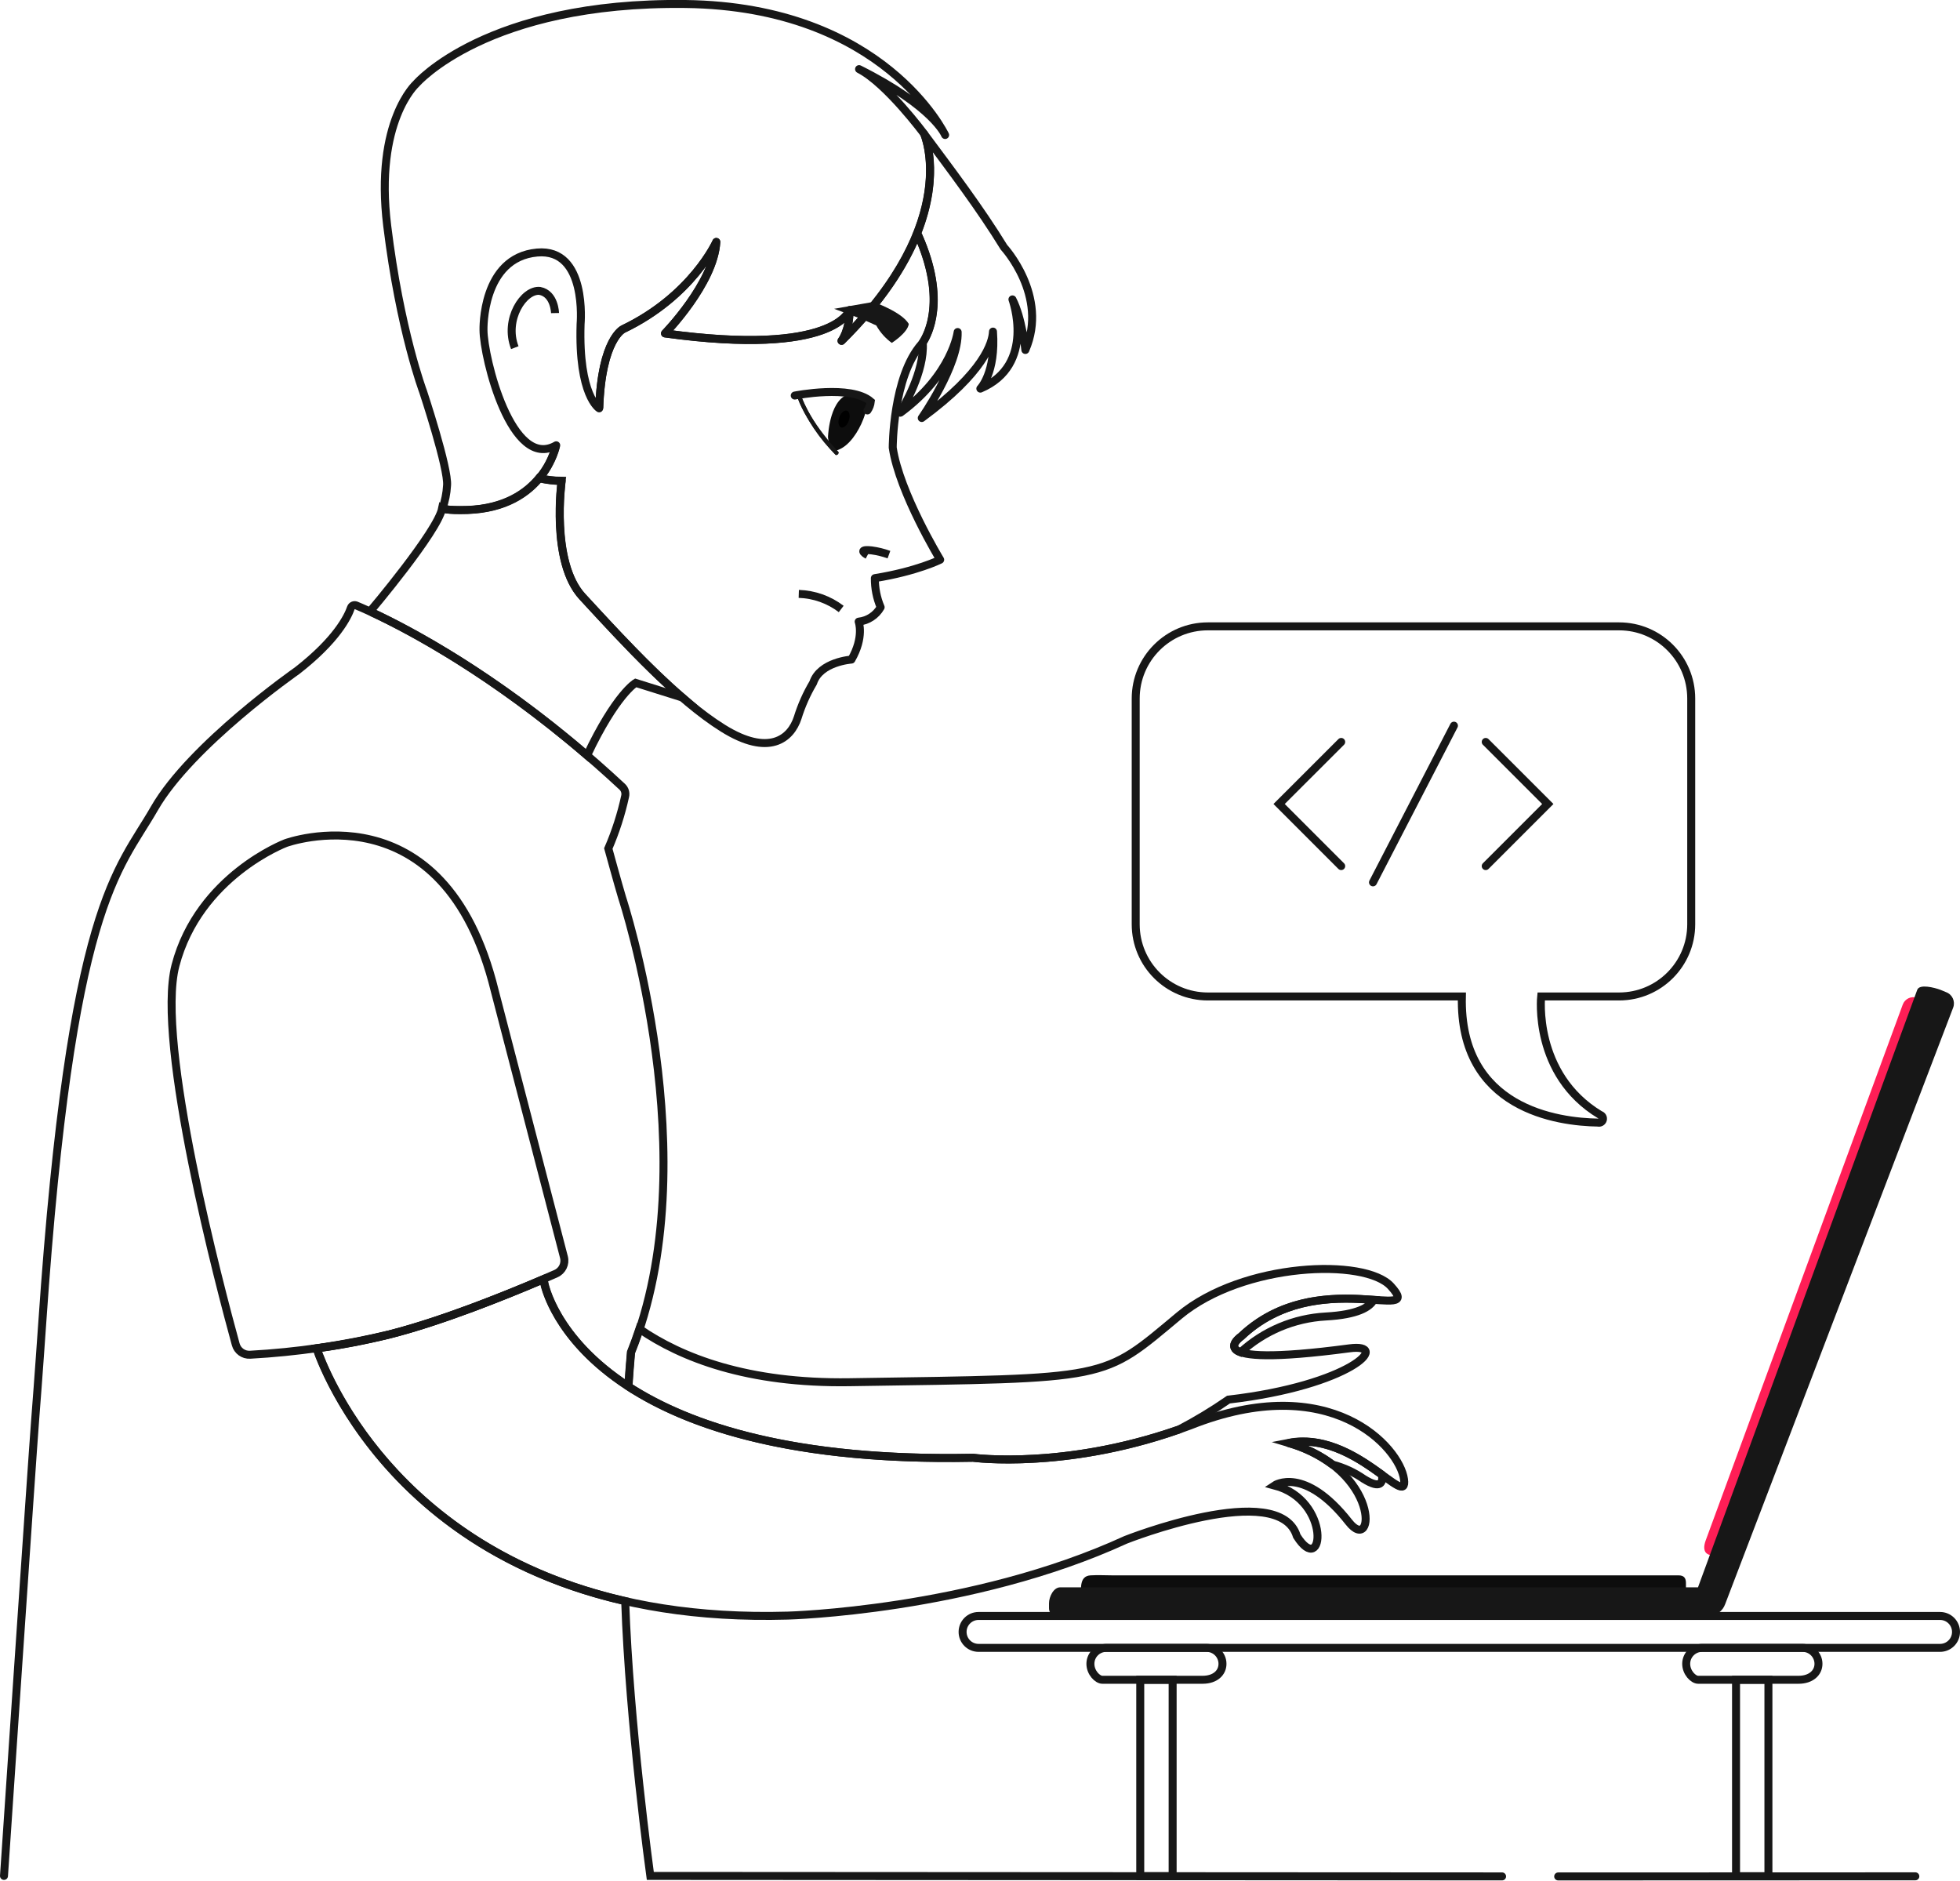
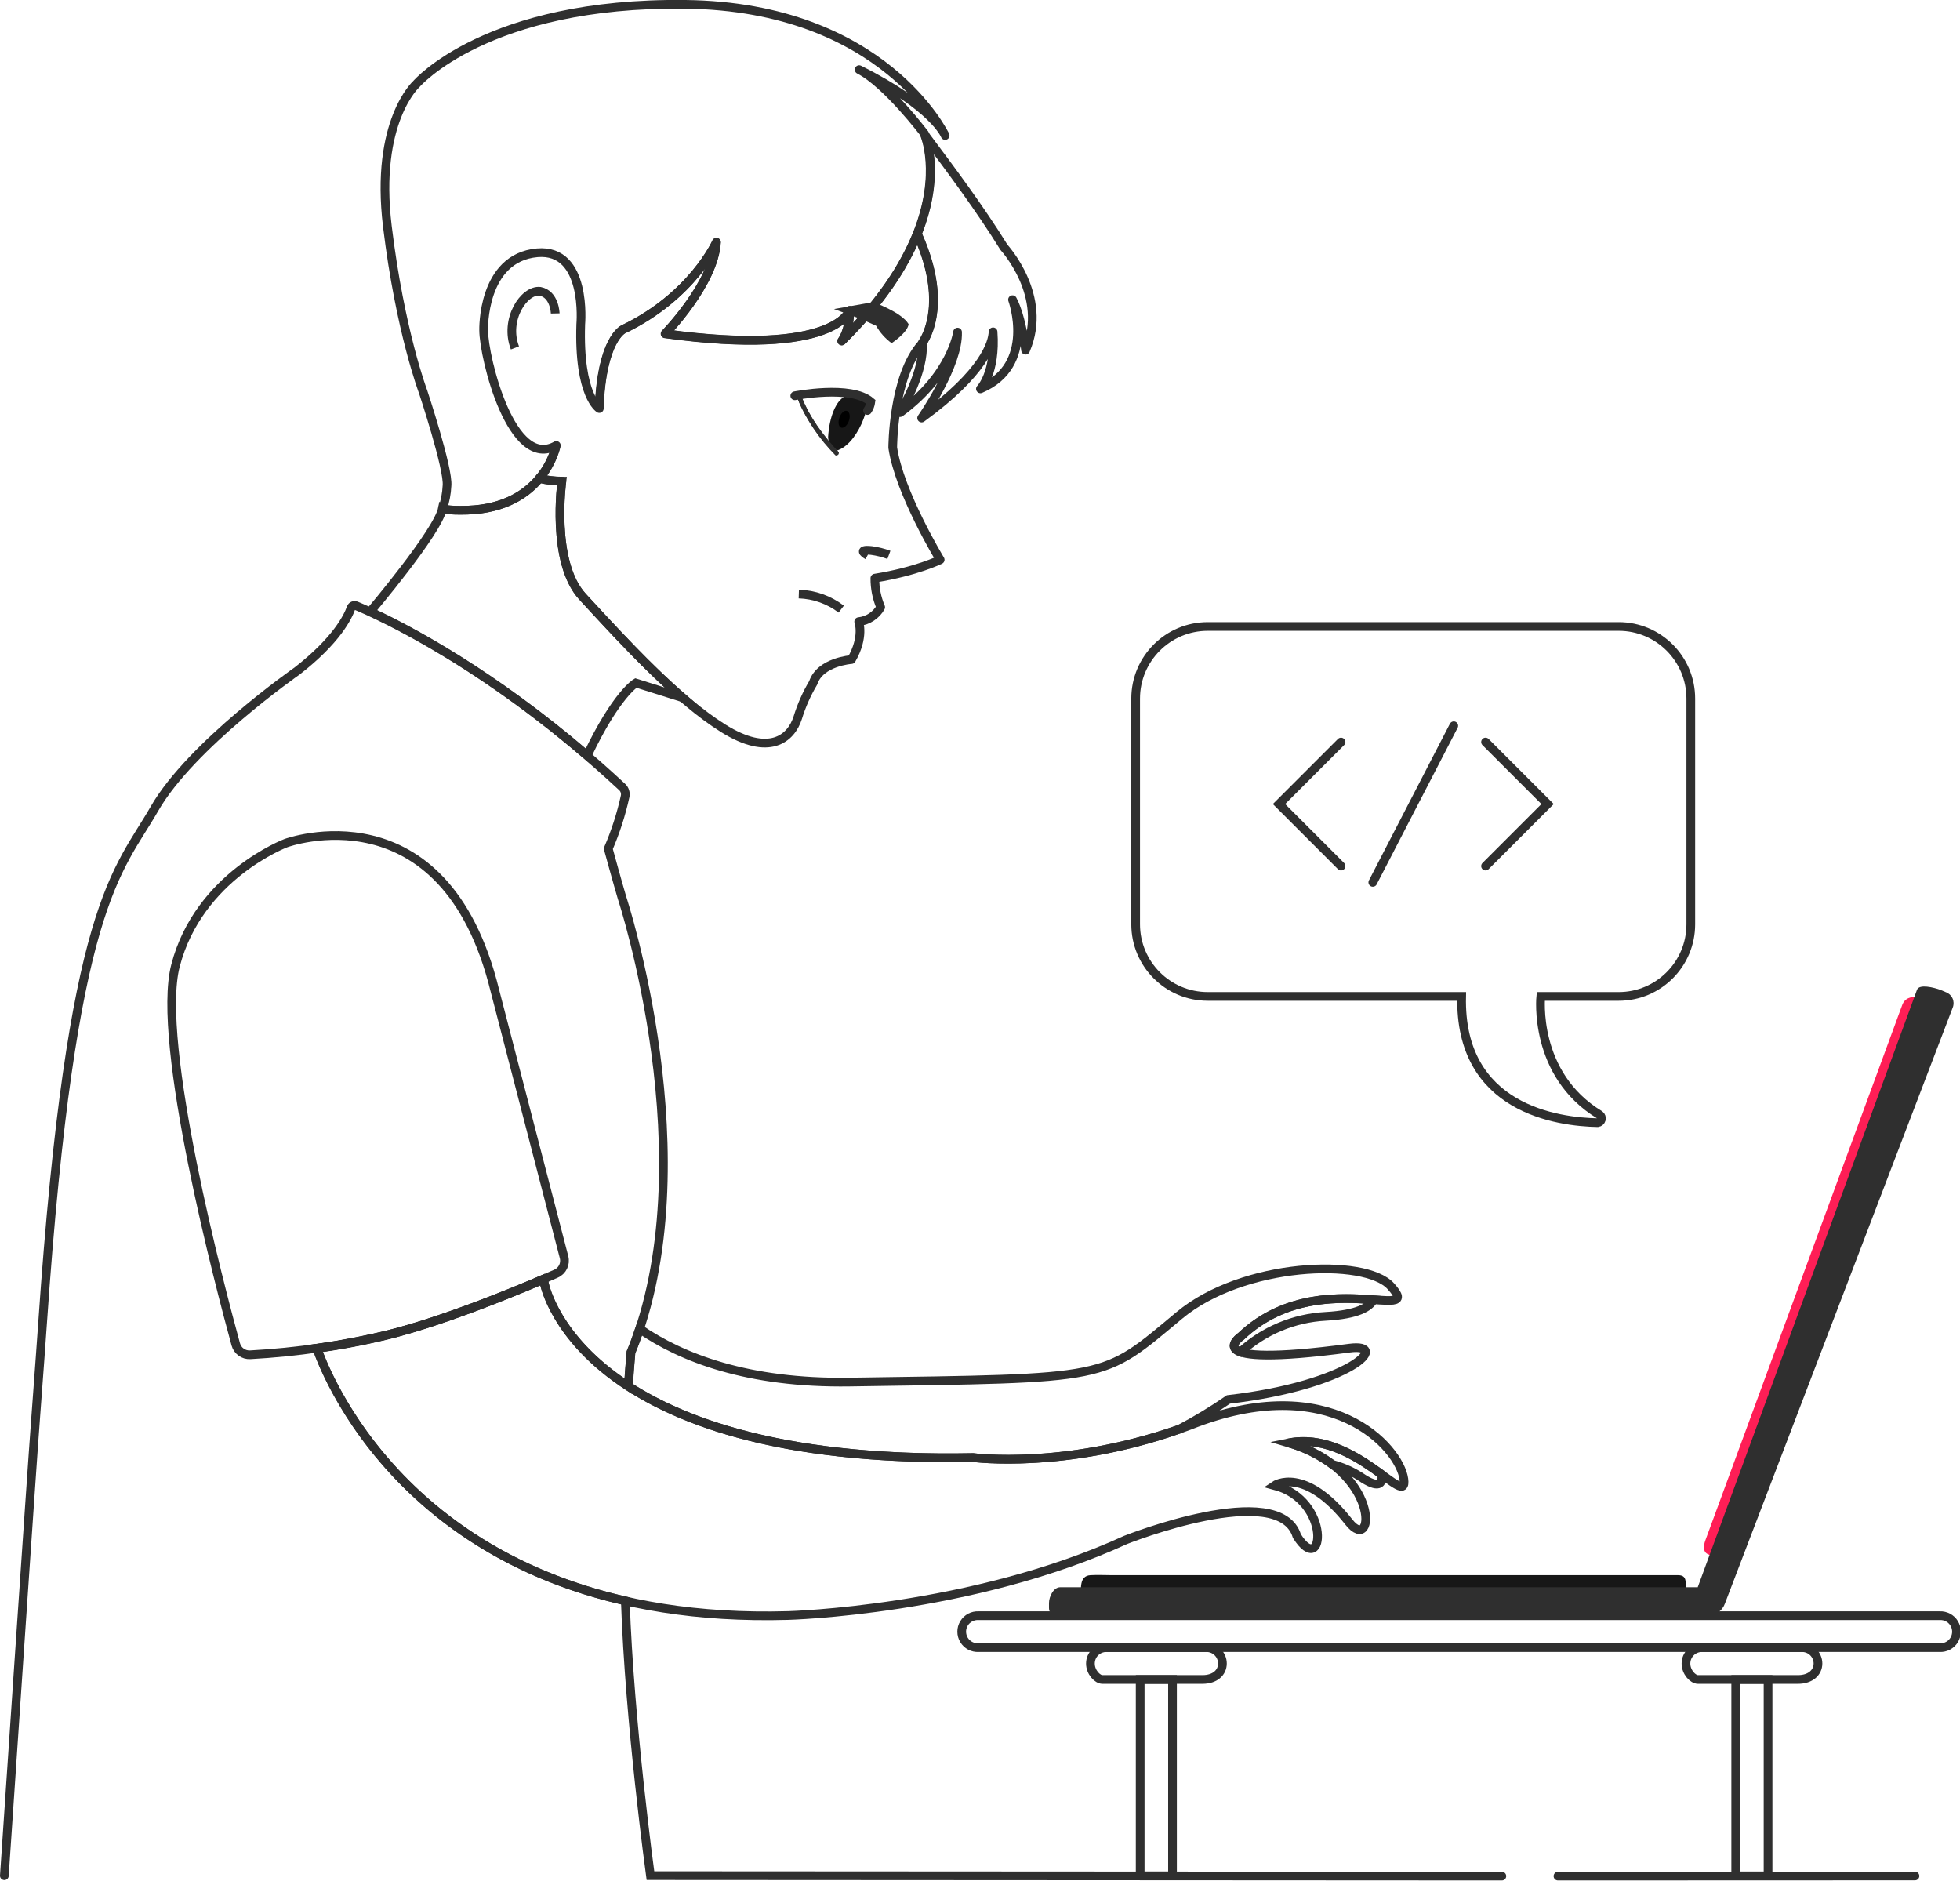
- <svg xmlns="http://www.w3.org/2000/svg" viewBox="0 0 491.49 471.49">
+ <svg xmlns="http://www.w3.org/2000/svg" viewBox="0 0 450.32 432">
  <defs>
-     <style>.cls-1{fill:#0d0d0d;}.cls-10,.cls-11,.cls-2,.cls-4,.cls-6,.cls-7,.cls-8,.cls-9{fill:none;}.cls-10,.cls-11,.cls-12,.cls-2,.cls-4,.cls-6,.cls-7,.cls-8,.cls-9{stroke:#171717;}.cls-11,.cls-2{stroke-linejoin:round;}.cls-10,.cls-11,.cls-12,.cls-2,.cls-4,.cls-6,.cls-7{stroke-width:2px;}.cls-3{fill:#171717;}.cls-12,.cls-4,.cls-7,.cls-9{stroke-miterlimit:10;}.cls-12,.cls-5{fill:#ff1e56;}.cls-10,.cls-11,.cls-12,.cls-7,.cls-9{stroke-linecap:round;}</style>
+     <style>.cls-1{fill:#171717;}.cls-10,.cls-11,.cls-2,.cls-4,.cls-6,.cls-7,.cls-8,.cls-9{fill:none;}.cls-10,.cls-11,.cls-12,.cls-2,.cls-4,.cls-6,.cls-7,.cls-8,.cls-9{stroke:#2f2f2f;}.cls-11,.cls-2{stroke-linejoin:round;}.cls-10,.cls-11,.cls-12,.cls-2,.cls-4,.cls-6,.cls-7{stroke-width:2px;}.cls-3{fill:#2f2f2f;}.cls-12,.cls-4,.cls-7,.cls-9{stroke-miterlimit:10;}.cls-12,.cls-5{fill:#ff1e56;}.cls-10,.cls-11,.cls-12,.cls-7,.cls-9{stroke-linecap:round;}</style>
  </defs>
  <g id="Layer_2" data-name="Layer 2">
    <g id="Layer_1-2" data-name="Layer 1">
-       <path class="cls-1" d="M217,99.46c1.92.82-2,12.9-8,13.64-1.68-2.38-1.34-4-1.34-4s.45-9.69,5.77-10.35C216.74,98.74,215.09,98.65,217,99.46Z" />
-       <path class="cls-2" d="M251.75,62c-6-9.77-13.15-19.2-20-28.41,0,0,4.36,9.7-1.85,25.16v0L230,59l.31.11c7.14,16.12,2.38,24.88,1.09,26.8l0,.07c.45,7.16-4.78,16-5.68,17.44,0,0,0,.09.07.06,13-9.56,14.35-20.23,14.35-20.23.3,8.31-9,21.56-9,21.56C246.83,93.29,248.86,85.9,249,83.14c.76,10.35-3.17,14.3-3.17,14.3,14.06-5.93,8.05-22.37,8.05-22.37,2.38,4.55,3.24,12.68,3.24,12.68C263,74.2,251.75,62,251.75,62Z" />
-       <path class="cls-2" d="M139.42,111.65a20.48,20.48,0,0,1-4.23,8.27,24.79,24.79,0,0,0,5.66.68s-2.8,20.28,5.18,29c11.2,12.17,23.77,25.82,35.28,33s17,2.65,18.72-2.66a40.76,40.76,0,0,1,3.88-8.73c1.74-5.3,9.59-5.83,9.59-5.83,3.26-5.64,1.82-9.51,1.82-9.51a7.22,7.22,0,0,0,5.51-3.61,18.2,18.2,0,0,1-1.45-7.3c10.55-1.7,16.38-4.62,16.38-4.62s-10.22-16.78-11.9-28.11c0,0,0-17.76,7.21-25.95,0,0,7.35-8.81-.8-27.2l-.42-.16c-3.11,7.62-8.78,16.63-18.8,26.55,0,0,2-2.59,2-7.69,0,0-3.58,11.71-46.27,5.83,0,0,12.26-12.55,12.85-22.94,0,0-6,13.55-23.36,21.86,0,0-5.44,2.47-6,19.88" />
-       <path class="cls-3" d="M219,75.7s7.11,2.48,8.89,5.52c-.28,2.24-4.27,4.76-4.27,4.76a13.62,13.62,0,0,1-3.88-4.37c-2.14-1-4-1.75-4-1.75l-6.57-2.43Z" />
-       <path class="cls-4" d="M311.24,335.09s-3.84,2.61-.17,4a34.45,34.45,0,0,1,21.4-9c8-.44,11-2.34,12-4.16C336.55,325.36,322.46,324.45,311.24,335.09Z" />
-       <path class="cls-5" d="M477.13,251.89,427.71,386.27c-.52,1.44-.64,3,.82,3.54l5.32,2.81c1.46.5,1.48-2.07,2-3.52l50.47-133.21a2.73,2.73,0,0,0-1.68-3.53l-3.93-2.18A2.83,2.83,0,0,0,477.13,251.89Z" />
-       <path class="cls-2" d="M323.17,361.84a33.5,33.5,0,0,1,10.95,5.38,24.59,24.59,0,0,1,7.86,3.61c4.39,2.73,4.83.76,4.56-1.06C341.25,365.93,332.72,359.94,323.17,361.84Z" />
-       <path class="cls-6" d="M210.94,152.69a18.51,18.51,0,0,0-10.64-3.78" />
-       <path class="cls-6" d="M217.55,139.19s-3-1.61,1-1.19a20.57,20.57,0,0,1,4.36,1.07" />
-       <path class="cls-6" d="M129.09,87.17c-2.75-7.12,2.29-14.65,6.28-14.23,3.72.72,3.81,5.56,3.81,5.56" />
-       <path class="cls-4" d="M124.05,248.39c-12.66-51.59-52.39-37-52.39-37S49.87,219.61,44,242.08c-5.09,19.35,11.33,81.28,15.11,95a3.52,3.52,0,0,0,3.6,2.6,194.93,194.93,0,0,0,34.7-5.06c15.28-3.82,34.9-12.14,42-15.28a3.54,3.54,0,0,0,2-4.14Z" />
-       <path class="cls-7" d="M376.66,470.48l-213.59-.12s-5.26-38.16-6.3-68.9c-58.42-13.31-75.4-57.71-77.35-63.37a174.47,174.47,0,0,0,18-3.42c13.32-3.33,29.92-10.08,38.69-13.83l.37.73s2.39,13.88,21.12,26.05q.28-4.26.66-8.53c19.51-48.1-2.25-114-2.25-114-1-3.32-3.47-12.33-3.47-12.33a71.53,71.53,0,0,0,4.22-13.11,2.49,2.49,0,0,0-.73-2.38c-32.74-30.49-61.11-43.15-66.74-45.48a1,1,0,0,0-1.28.57c-.76,2.23-3.57,8.08-13.53,15.82,0,0-26.63,18.57-35.78,34.54S17.84,226.2,10.59,331.77c0,0-1,14.45-1.75,23.92C8,366.46,1,470.36,1,470.36" />
-       <path class="cls-1" d="M326.55,395h-47.5c-1.85,0-3.75-.12-5.61,0-2.92.19-2.33,3.57-2.33,5.67,0,1-.2,2,.76,2.68a4.14,4.14,0,0,0,2.25.58c3.18.08,6.36,0,9.54,0H419.79c1,0,2.42-.26,2.87-1.29a6.92,6.92,0,0,0,.11-2.49c0-1.07,0-2.14,0-3.21,0-1.27-.49-1.94-1.86-1.94" />
-       <path class="cls-4" d="M244,365.51s22.74,3.06,51.67-7.09a120.09,120.09,0,0,0,12.39-7.49c30.68-3.56,41.05-14.29,30.29-12.85-39.2,5.22-27.12-3-27.12-3,19.06-18.07,46.42-2.82,37.54-12.58-6.45-7.1-37-6-53.06,7.36-19.59,16.35-16.75,15.72-82.67,16.71-25.61.39-42.22-6.16-52.7-13.36q-1,3-2.14,5.87-.37,4.28-.66,8.53C172.88,357.58,199.14,366.4,244,365.51Z" />
-       <path class="cls-4" d="M146,149.55c-8-8.67-5.18-29-5.18-29a24.68,24.68,0,0,1-5.65-.69c-3.2,3.85-8.7,7.66-18,8-5.36.17-6.3-.39-6.3-.39-1.16,5.85-18,25.75-18,25.75l.67.45c9.28,4.35,29.76,15.2,53.67,35.73,7.26-15.33,12.18-18.18,12.18-18.18l11.75,3.69C162.66,167.62,154,158.22,146,149.55Z" />
-       <path class="cls-8" d="M200.41,99.44A42.53,42.53,0,0,0,210,113.81" />
-       <path class="cls-9" d="M209.78,113.57s-7-7.34-9.37-14.13h0s15.13-3.36,17.37,1.4" />
-       <path class="cls-10" d="M199.29,99.18s14.12-2.8,19.07,1.5a4.82,4.82,0,0,1-.84,2.23" />
-       <path d="M211,107.2c.68.14,1.53-.7,1.89-1.87s.1-2.23-.59-2.38-1.53.7-1.89,1.87S210.33,107.05,211,107.2Z" />
-       <path class="cls-3" d="M488,248.77l-1.42-.59c-1.54-.57-5.24-1.52-5.81,0L425.79,398H265.85c-1.64,0-2.8,2.33-2.8,4v1.22c0,1.63,1.33,2,3,2H428.6a4.55,4.55,0,0,0,4-3l57.19-149.61A3,3,0,0,0,488,248.77Z" />
-       <path class="cls-11" d="M215.42,17.33C234.23,26.73,237,33.85,237,33.85S221.76,1.61,171.87,1s-67.5,20-67.5,20S93.88,30.34,97.1,56.64s9,41.55,9,41.55,6.43,19.38,6,23.58a20.58,20.58,0,0,1-1.15,5.71s.94.56,6.3.39c19.23-.62,22.23-16.22,22.23-16.22-11.17,6.49-18.21-21.91-18.24-28.93,0,0-.48-18.14,13.45-19.4,12.64-1.14,10.9,17.95,10.9,17.95-.58,18,4.66,21.12,4.66,21.12.6-17.41,6-19.88,6-19.88,17.32-8.31,23.36-21.86,23.36-21.86C179,71,166.74,83.59,166.74,83.59,209.43,89.47,213,77.76,213,77.76c.07,5.1-2,7.69-2,7.69,30.51-30.21,20.72-51.91,20.72-51.91S222.35,20.89,215.42,17.33Z" />
-       <path class="cls-4" d="M352.07,370.9c-1.1-8-18.4-27.51-53.64-13.47C268.2,368.77,244,365.51,244,365.51c-99.67,2-107.58-43.94-107.58-43.94l-.37-.73c-8.77,3.75-25.37,10.5-38.69,13.83a174.47,174.47,0,0,1-18,3.42c2.34,6.8,26.43,69.66,118.19,67,0,0,45.92-1.18,84.73-19,0,0,38.53-15.27,42.91-.94,6.76,10.69,8.8-8.92-5.61-12.7,0,0,7.47-5.05,18.65,9.19,6.55,8.34,8.12-13-15.12-19.86C339.67,358.56,353.17,378.85,352.07,370.9Z" />
-       <line class="cls-12" x1="390.73" y1="470.49" x2="480.29" y2="470.46" />
-       <path class="cls-4" d="M486.49,413.18H245.38a4,4,0,1,1,0-8H486.49a4,4,0,0,1,0,8Z" />
-       <path class="cls-4" d="M301.55,421.18H276.43c-1.21,0-3-1.79-3-4a4,4,0,0,1,4-4h25.12a4,4,0,0,1,4,4C306.55,419.39,304.76,421.18,301.55,421.18Z" />
-       <path class="cls-7" d="M406,157.05H302.88a18.09,18.09,0,0,0-18.09,18.09v56.62a18.09,18.09,0,0,0,18.09,18.09h63.7c-.66,28.3,24.22,31.47,34.12,31.62a1,1,0,0,0,.53-1.94c-16.85-10.16-14.77-29.68-14.77-29.68H406a18.09,18.09,0,0,0,18.09-18.09V175.14A18.09,18.09,0,0,0,406,157.05Z" />
-       <polyline class="cls-7" points="336.32 186.03 320.75 201.59 336.32 217.16" />
-       <polyline class="cls-7" points="372.56 186.03 388.13 201.59 372.56 217.16" />
-       <line class="cls-7" x1="344.29" y1="221.24" x2="364.59" y2="181.95" />
-       <rect class="cls-4" x="285.93" y="421.18" width="8.12" height="49.25" />
-       <path class="cls-4" d="M451,421.18H425.83c-1.21,0-3-1.79-3-4a4,4,0,0,1,4-4H452a4,4,0,0,1,4,4C456,419.39,454.16,421.18,451,421.18Z" />
-       <rect class="cls-4" x="435.33" y="421.18" width="8.12" height="49.25" />
+       <path class="cls-1" d="M198.83,91.18c1.76.75-1.81,11.81-7.31,12.49-1.54-2.18-1.23-3.64-1.23-3.64s.42-8.87,5.29-9.48C198.59,90.52,197.08,90.43,198.83,91.18Z" />
+       <path class="cls-2" d="M230.66,56.82c-5.53-8.94-12-17.58-18.3-26,0,0,4,8.89-1.7,23.05v0l0,.19.28.11c6.54,14.76,2.18,22.78,1,24.54l0,.07c.41,6.56-4.37,14.63-5.2,16a0,0,0,0,0,.07,0C218.7,86.06,220,76.29,220,76.29c.27,7.61-8.25,19.74-8.25,19.74,14.44-10.5,16.3-17.27,16.41-19.8.69,9.48-2.9,13.1-2.9,13.1,12.87-5.43,7.37-20.49,7.37-20.49,2.18,4.17,3,11.61,3,11.61C241,68,230.66,56.82,230.66,56.82Z" />
+       <path class="cls-2" d="M127.77,102.34a18.72,18.72,0,0,1-3.87,7.57,22.55,22.55,0,0,0,5.19.63s-2.57,18.58,4.74,26.52c10.26,11.14,21.77,23.64,32.31,30.24s15.61,2.43,17.15-2.43a36.67,36.67,0,0,1,3.55-8c1.59-4.86,8.79-5.35,8.79-5.35,3-5.16,1.66-8.71,1.66-8.71a6.61,6.61,0,0,0,5.05-3.31,16.63,16.63,0,0,1-1.33-6.68c9.66-1.56,15-4.23,15-4.23s-9.36-15.37-10.9-25.75c0,0,0-16.27,6.61-23.76,0,0,6.73-8.07-.74-24.91l-.39-.15c-2.84,7-8,15.23-17.21,24.32,0,0,1.86-2.37,1.79-7,0,0-3.27,10.73-42.37,5.34,0,0,11.22-11.49,11.77-21,0,0-5.53,12.41-21.4,20,0,0-5,2.27-5.53,18.21" />
+       <path class="cls-3" d="M200.62,69.41s6.51,2.28,8.14,5.06c-.26,2-3.91,4.36-3.91,4.36a12.62,12.62,0,0,1-3.56-4c-1.95-.9-3.68-1.61-3.68-1.61l-6-2.22Z" />
+       <path class="cls-4" d="M285.14,307s-3.51,2.38-.15,3.61a31.54,31.54,0,0,1,19.59-8.2c7.38-.41,10.11-2.14,11-3.81C308.32,298.08,295.42,297.24,285.14,307Z" />
+       <path class="cls-5" d="M437.08,230.78,391.82,353.86c-.48,1.32-.59,2.79.74,3.25l4.88,2.56c1.33.46,1.35-1.89,1.83-3.21l46.23-122a2.5,2.5,0,0,0-1.55-3.23l-3.59-2A2.6,2.6,0,0,0,437.08,230.78Z" />
+       <path class="cls-2" d="M296.07,331.48a31.08,31.08,0,0,1,10,4.93,22.55,22.55,0,0,1,7.2,3.31c4,2.5,4.42.7,4.17-1C312.63,335.23,304.81,329.75,296.07,331.48Z" />
+       <path class="cls-6" d="M193.28,139.93a17,17,0,0,0-9.75-3.46" />
+       <path class="cls-6" d="M199.33,127.57s-2.75-1.48.9-1.1a19.1,19.1,0,0,1,4,1" />
+       <path class="cls-6" d="M118.31,79.92c-2.51-6.52,2.1-13.41,5.76-13,3.4.66,3.49,5.09,3.49,5.09" />
+       <path class="cls-4" d="M113.7,227.58c-11.59-47.25-48-33.89-48-33.89s-20,7.53-25.37,28.11c-4.65,17.72,10.38,74.45,13.84,87.05a3.25,3.25,0,0,0,3.31,2.39,178.08,178.08,0,0,0,31.78-4.64c14-3.5,32-11.12,38.5-14a3.24,3.24,0,0,0,1.83-3.79Z" />
+       <path class="cls-7" d="M345.06,431l-195.62-.11s-4.82-35-5.77-63.11c-53.51-12.18-69.06-52.85-70.84-58a158.65,158.65,0,0,0,16.44-3.13c12.19-3.05,27.39-9.23,35.43-12.67l.33.68s2.2,12.71,19.35,23.85c.17-2.6.38-5.2.6-7.81,17.88-44-2.06-104.43-2.06-104.43-.9-3-3.17-11.29-3.17-11.29a66,66,0,0,0,3.87-12,2.28,2.28,0,0,0-.68-2.18c-30-27.92-56-39.52-61.12-41.65a.87.87,0,0,0-1.17.52c-.7,2-3.28,7.4-12.4,14.49,0,0-24.38,17-32.76,31.63S16.42,207.26,9.78,304c0,0-.93,13.23-1.6,21.91-.77,9.86-7.18,105-7.18,105" />
+       <path class="cls-1" d="M299.16,361.87h-43.5c-1.7,0-3.44-.1-5.14,0-2.67.18-2.13,3.28-2.13,5.2,0,.93-.19,1.85.7,2.45a3.81,3.81,0,0,0,2.06.54c2.9.07,5.82,0,8.73,0H384.56c.89,0,2.22-.25,2.63-1.19a6.22,6.22,0,0,0,.1-2.28c0-1,0-2,0-2.94,0-1.16-.45-1.78-1.71-1.78" />
+       <path class="cls-4" d="M223.56,334.85s20.83,2.8,47.34-6.49a111.52,111.52,0,0,0,11.34-6.86c28.1-3.26,37.59-13.09,27.74-11.78-35.9,4.78-24.84-2.73-24.84-2.73,17.46-16.56,42.52-2.58,34.39-11.52-5.91-6.51-33.94-5.5-48.6,6.74-18,15-15.34,14.4-75.72,15.3-23.46.35-38.67-5.64-48.26-12.23-.6,1.81-1.25,3.6-2,5.37q-.33,3.92-.6,7.81C158.42,327.58,182.47,335.66,223.56,334.85Z" />
+       <path class="cls-4" d="M133.83,137.06c-7.31-7.94-4.74-26.52-4.74-26.52a22.44,22.44,0,0,1-5.18-.64c-2.93,3.53-8,7-16.5,7.3-4.9.15-5.76-.36-5.76-.36-1.07,5.35-16.5,23.58-16.5,23.58l.61.42c8.51,4,27.27,13.92,49.16,32.72,6.65-14,11.16-16.65,11.16-16.65l10.75,3.38C149.07,153.6,141.13,145,133.83,137.06Z" />
+       <path class="cls-8" d="M183.63,91.16a39.12,39.12,0,0,0,8.76,13.16" />
+       <path class="cls-9" d="M192.22,104.1s-6.43-6.72-8.59-12.94h0s13.86-3.08,15.92,1.28" />
+       <path class="cls-10" d="M182.61,90.92s12.93-2.56,17.47,1.38a4.46,4.46,0,0,1-.77,2" />
+       <path d="M193.34,98.26c.63.13,1.41-.63,1.74-1.7s.08-2-.54-2.18-1.4.63-1.73,1.71S192.72,98.13,193.34,98.26Z" />
+       <path class="cls-3" d="M447.06,227.93l-1.3-.55c-1.41-.51-4.8-1.39-5.32,0L390.06,364.64H243.57c-1.5,0-2.56,2.13-2.56,3.63v1.11c0,1.5,1.21,1.8,2.71,1.8H392.63a4.19,4.19,0,0,0,3.66-2.74l52.37-137A2.7,2.7,0,0,0,447.06,227.93Z" />
+       <path class="cls-11" d="M197.39,16c17.22,8.6,19.76,15.13,19.76,15.13S203.19,1.55,157.5,1s-61.83,18.3-61.83,18.3S86.07,27.87,89,52,97.21,90,97.21,90s5.89,17.76,5.49,21.6a19,19,0,0,1-1,5.23s.86.51,5.76.36c17.62-.57,20.36-14.86,20.36-14.86-10.23,5.94-16.67-20.06-16.7-26.49,0,0-.44-16.62,12.31-17.77,11.59-1,10,16.43,10,16.43-.54,16.47,4.26,19.35,4.26,19.35.55-15.94,5.53-18.21,5.53-18.21,15.87-7.61,21.4-20,21.4-20-.55,9.51-11.77,21-11.77,21,39.1,5.39,42.37-5.34,42.37-5.34.07,4.68-1.79,7-1.79,7,28-27.67,19-47.55,19-47.55S203.73,19.22,197.39,16Z" />
+       <path class="cls-4" d="M322.54,339.78c-1-7.28-16.85-25.19-49.13-12.34-27.69,10.39-49.85,7.41-49.85,7.41C132.28,336.64,125,294.61,125,294.61l-.33-.68c-8,3.44-23.24,9.62-35.43,12.67a158.65,158.65,0,0,1-16.44,3.13C75,316,97,373.54,181.07,371.14c0,0,42.06-1.09,77.6-17.39,0,0,35.3-14,39.3-.86,6.19,9.79,8.07-8.17-5.14-11.63,0,0,6.85-4.63,17.09,8.42,6,7.64,7.43-11.92-13.85-18.2C311.18,328.48,323.54,347.06,322.54,339.78Z" />
+       <line class="cls-12" x1="357.95" y1="431" x2="439.97" y2="430.97" />
+       <path class="cls-4" d="M445.65,378.51H224.82a3.67,3.67,0,1,1,0-7.33H445.65a3.67,3.67,0,1,1,0,7.33Z" />
+       <path class="cls-4" d="M276.27,385.83h-23c-1.1,0-2.74-1.64-2.74-3.66a3.66,3.66,0,0,1,3.66-3.66h23a3.66,3.66,0,0,1,3.67,3.66C280.85,384.19,279.21,385.83,276.27,385.83Z" />
+       <path class="cls-7" d="M371.93,143.92H277.49a16.57,16.57,0,0,0-16.57,16.57v51.85a16.57,16.57,0,0,0,16.57,16.57h58.33c-.6,25.92,22.19,28.83,31.26,29a1,1,0,0,0,.48-1.78C352.13,246.8,354,228.91,354,228.91h17.9a16.57,16.57,0,0,0,16.57-16.57V160.49A16.57,16.57,0,0,0,371.93,143.92Z" />
+       <polyline class="cls-7" points="308.11 170.47 293.86 184.72 308.11 198.97" />
+       <polyline class="cls-7" points="341.31 170.47 355.56 184.72 341.31 198.97" />
+       <line class="cls-7" x1="315.41" y1="202.71" x2="334.01" y2="166.73" />
+       <rect class="cls-4" x="261.96" y="385.83" width="7.43" height="45.11" />
+       <path class="cls-4" d="M413.1,385.83h-23c-1.1,0-2.74-1.64-2.74-3.66a3.66,3.66,0,0,1,3.66-3.66h23a3.66,3.66,0,0,1,3.67,3.66C417.68,384.19,416,385.83,413.1,385.83Z" />
+       <rect class="cls-4" x="398.79" y="385.83" width="7.43" height="45.11" />
    </g>
  </g>
</svg>
